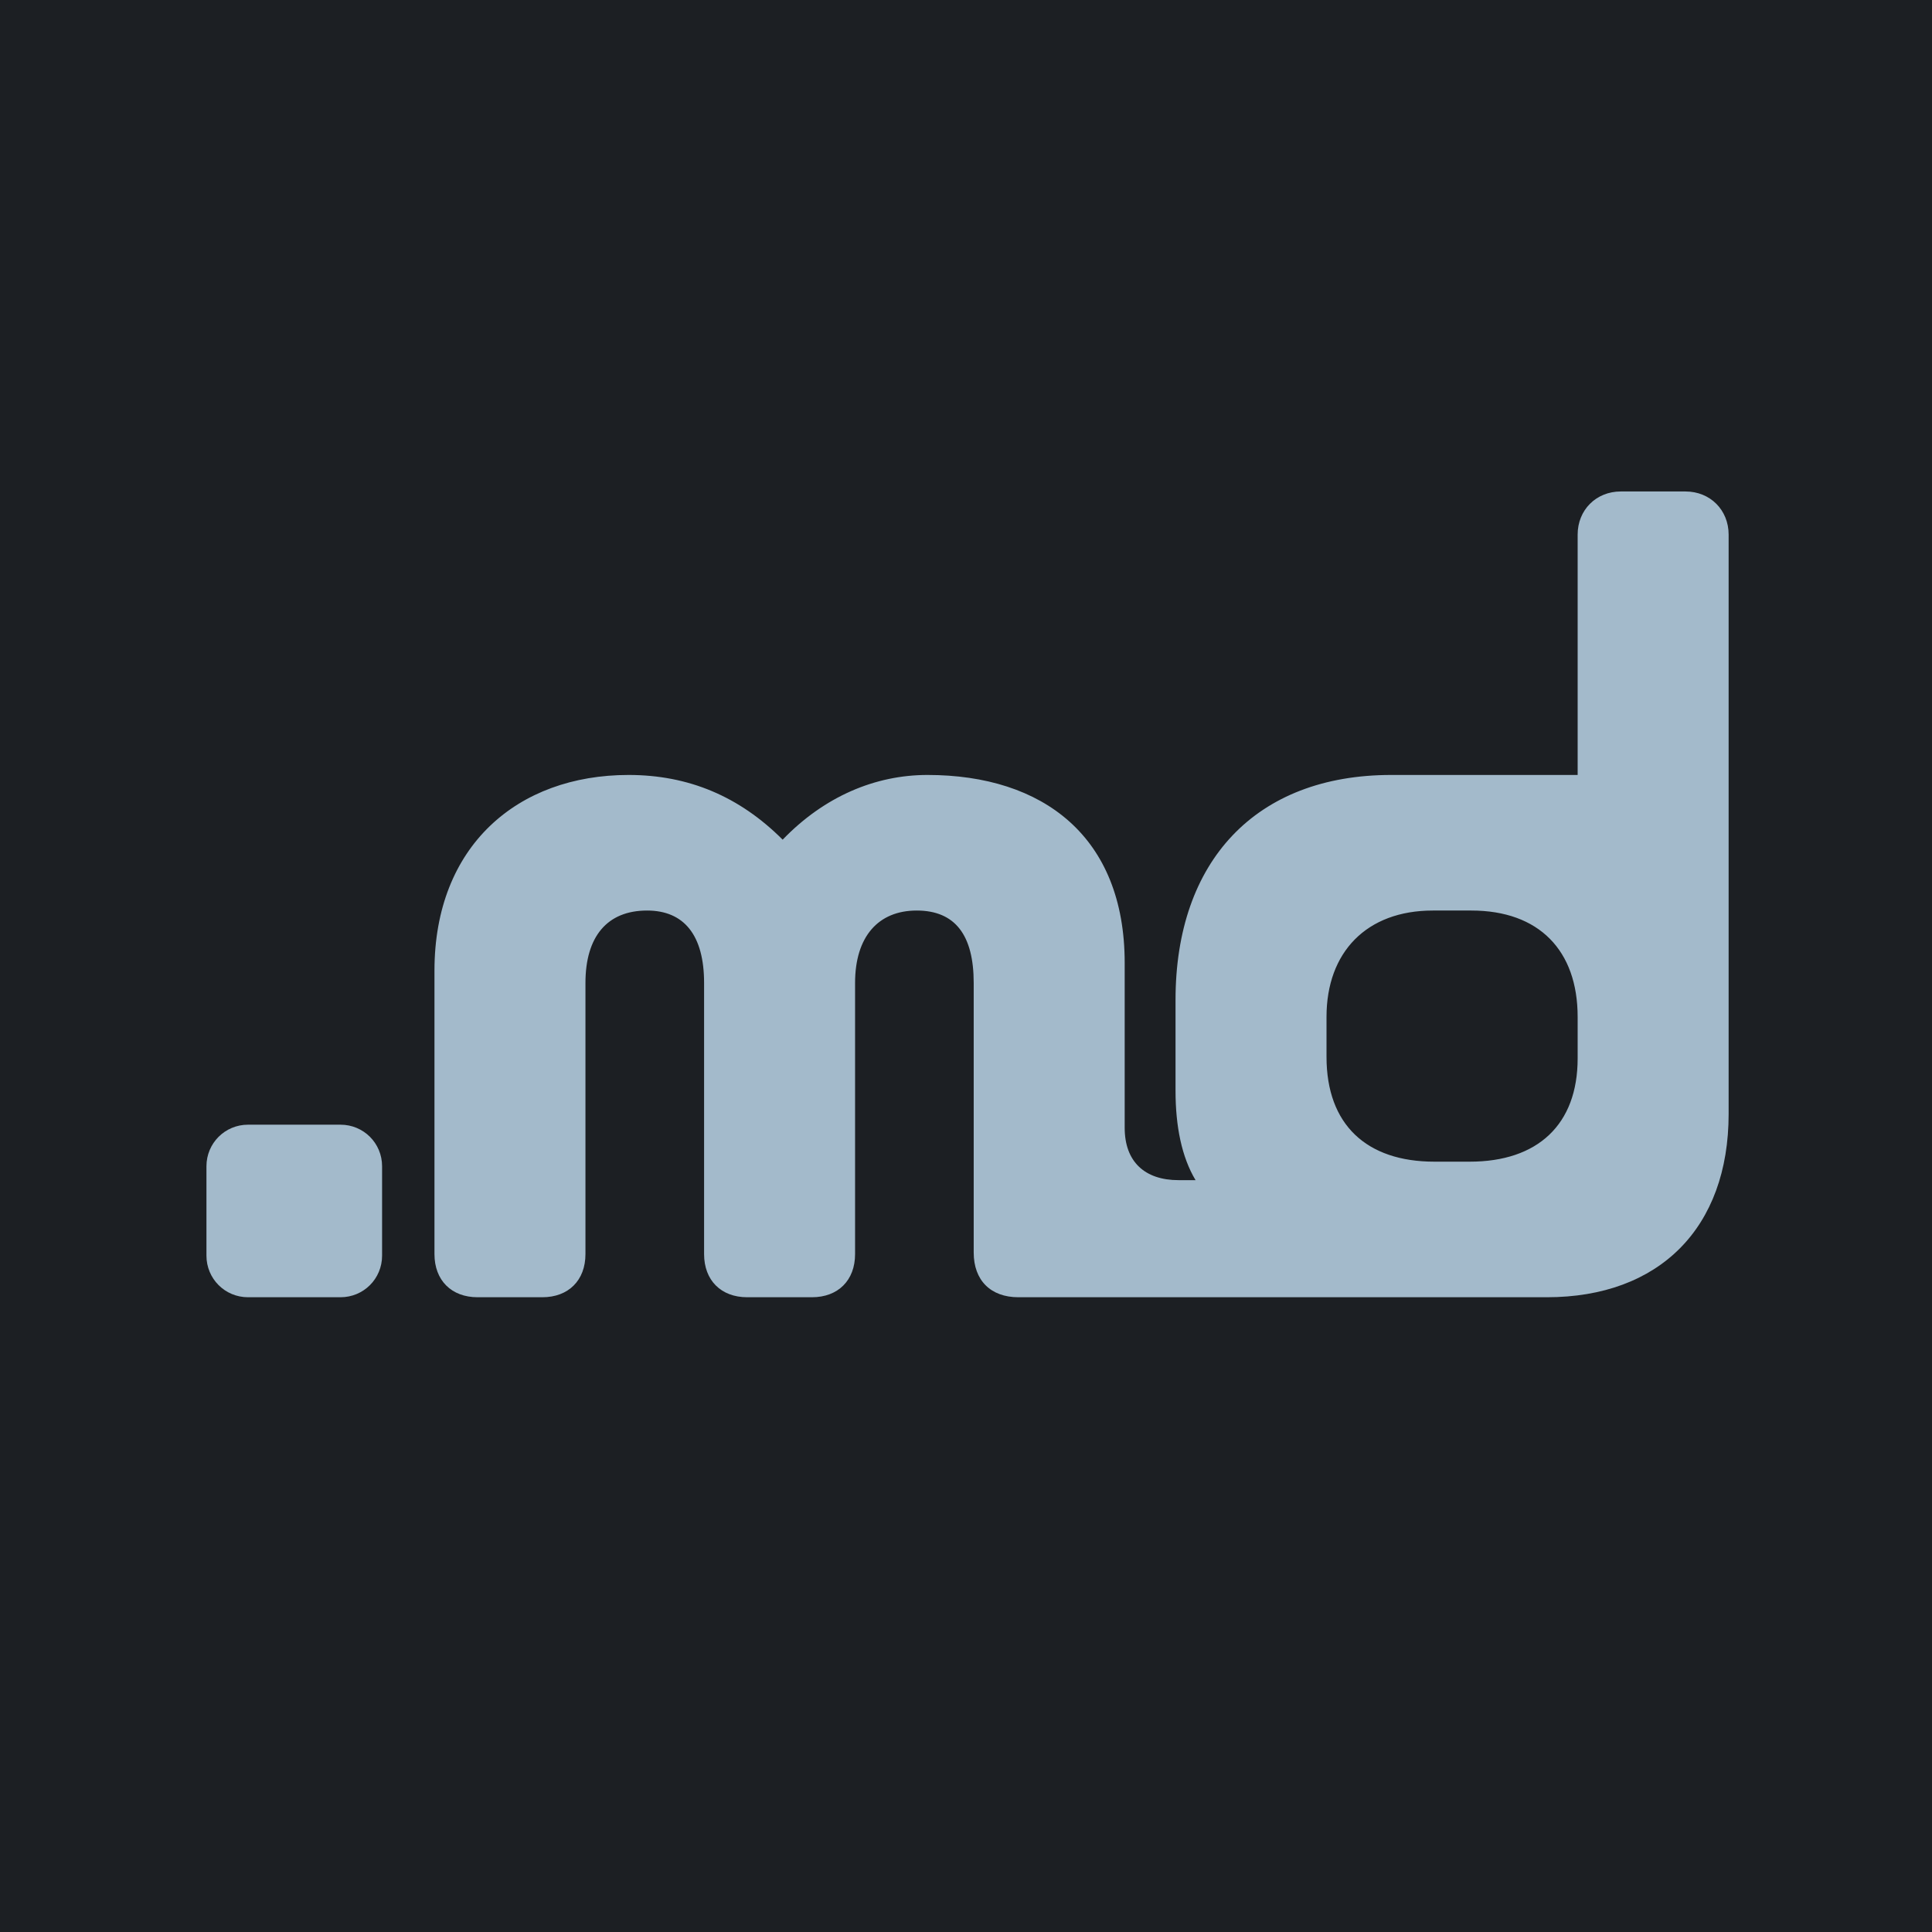
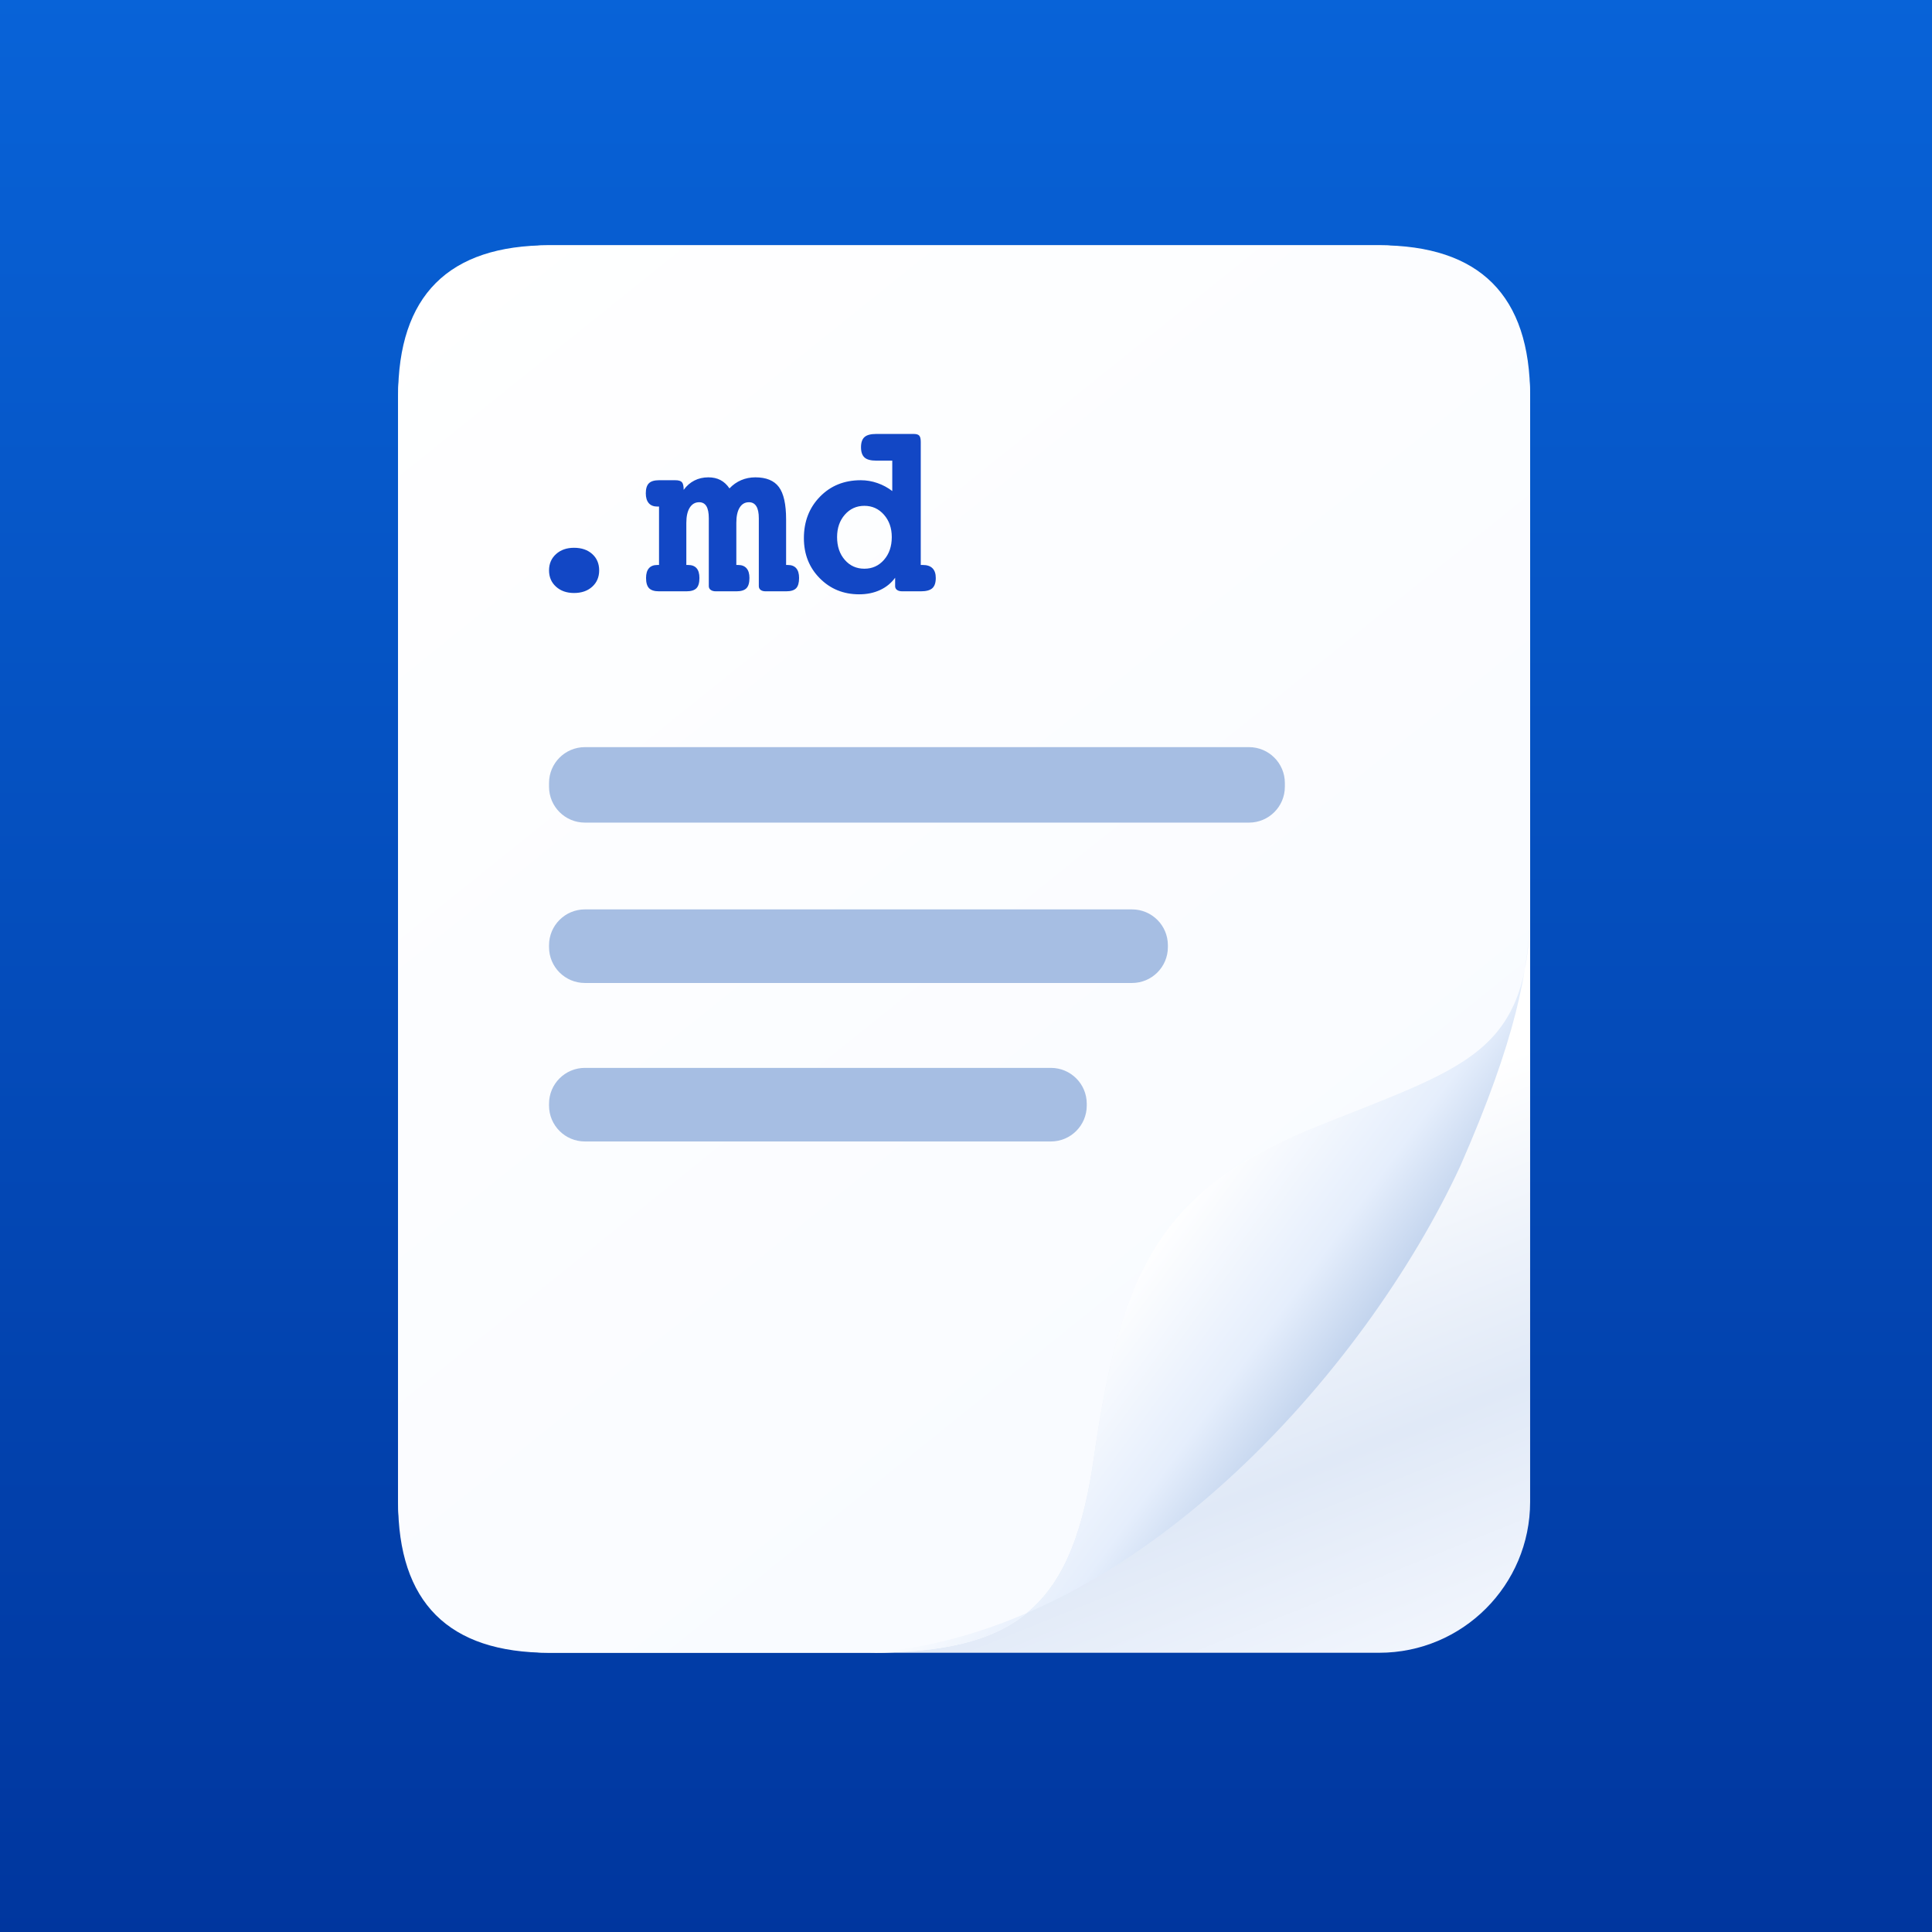
- <svg xmlns="http://www.w3.org/2000/svg" width="1024" height="1024" viewBox="0 0 1254 1254" role="img" aria-labelledby="title desc">
-   <rect x="0" y="0" width="1254" height="1254" fill="#1c1f23" />
-   <g fill="#a3bacb" fill-rule="evenodd">
-     <path id="period" d="M 161 730 H 221 C 236 730 248 742 248 757 V 815 C 248 830 236 842 221 842 H 161 C 146 842 134 830 134 815 V 757 C 134 742 146 730 161 730 Z" />
-     <path id="md-ligature" d="M 310 842 C 293 842 282 831 282 814 V 630 C 282 549 336 503 408 503 C 447 503 480 517 508 545 C 535 517 568 503 602 503 C 677 503 730 543 730 625 V 732 C 730 754 743 766 765 766 H 776 C 767 751 763 731 763 708 V 649 C 763 559 815 503 903 503 H 1024 V 347 C 1024 331 1036 319 1052 319 H 1094 C 1110 319 1122 331 1122 347 V 723 C 1122 797 1077 842 1004 842 H 661 C 643 842 632 831 632 813 V 638 C 632 607 620 591 595 591 C 570 591 555 608 555 638 V 814 C 555 831 544 842 527 842 H 485 C 468 842 457 831 457 814 V 638 C 457 607 444 591 420 591 C 394 591 380 608 380 638 V 814 C 380 831 369 842 352 842 Z M 930 591 C 887 591 861 618 861 660 V 686 C 861 730 887 754 931 754 H 954 C 998 754 1024 730 1024 687 V 660 C 1024 617 999 591 955 591 Z" />
+ <svg xmlns="http://www.w3.org/2000/svg" width="1024" height="1024" viewBox="0 0 1024 1024" role="img" aria-labelledby="title desc">
+   <rect x="0" y="0" width="1024" height="1024" fill="url(#brand-background)" />
+   <defs>
+     <linearGradient id="paper-face" x1="211" y1="130" x2="811" y2="876" gradientUnits="userSpaceOnUse">
+       <stop stop-color="#ffffff" />
+       <stop offset="1" stop-color="#f7faff" />
+     </linearGradient>
+     <linearGradient id="paper-back" x1="700" y1="600" x2="811" y2="876" gradientUnits="userSpaceOnUse">
+       <stop stop-color="#ffffff" />
+       <stop offset="0.55" stop-color="#e0e9f7" />
+       <stop offset="1" stop-color="#f5f8fe" />
+     </linearGradient>
+     <linearGradient id="paper-turn" x1="605" y1="665" x2="735" y2="760" gradientUnits="userSpaceOnUse">
+       <stop stop-color="#ffffff" />
+       <stop offset="0.48" stop-color="#e5eefc" />
+       <stop offset="1" stop-color="#9fb9de" />
+     </linearGradient>
+     <linearGradient id="brand-background" x1="0" y1="0" x2="0" y2="1">
+       <stop offset="0" stop-color="#0863d8" />
+       <stop offset="1" stop-color="#00369e" />
+     </linearGradient>
+   </defs>
+   <g id="paper">
+     <rect x="211" y="130" width="600" height="746" rx="80" fill="url(#paper-back)" />
+     <path d="M 291 130 H 731 Q 811 130 811 210 V 480 C 811 560 777 565 693 599 C 615 632 594 674 580 771 C 569 850 541 876 461 876 H 291 Q 211 876 211 796 V 210 Q 211 130 291 130 Z" fill="url(#paper-face)" />
+   </g>
+   <g id="content" fill="#1247c5">
+     <path id="markdown-extension" d="M 304.25 290.34 Q 310.24 290.34 313.91 293.65 Q 317.57 296.97 317.57 302.32 Q 317.57 307.61 313.91 310.95 Q 310.24 314.30 304.25 314.30 Q 298.39 314.30 294.70 310.95 Q 291.00 307.61 291.00 302.32 Q 291.00 297.03 294.70 293.69 Q 298.39 290.34 304.25 290.34 Z M 386.64 258.86 Q 389.32 256.00 392.82 254.50 Q 396.33 253.00 400.34 253.00 Q 409.01 253.00 412.83 258.13 Q 416.65 263.26 416.65 275.30 L 416.65 299.45 L 417.54 299.45 Q 420.54 299.45 422.04 301.21 Q 423.53 302.96 423.53 306.33 Q 423.53 310.16 421.97 311.78 Q 420.41 313.41 416.65 313.41 L 405.82 313.41 Q 404.10 313.41 403.14 312.67 Q 402.19 311.94 402.19 310.67 L 402.19 274.67 Q 402.19 270.40 400.85 268.29 Q 399.51 266.19 396.96 266.19 Q 393.78 266.19 392.03 269.03 Q 390.27 271.86 390.27 277.15 L 390.27 299.45 L 391.23 299.45 Q 394.16 299.45 395.69 301.21 Q 397.22 302.96 397.22 306.33 Q 397.22 310.16 395.63 311.78 Q 394.03 313.41 390.27 313.41 L 379.44 313.41 Q 377.72 313.41 376.70 312.67 Q 375.68 311.94 375.68 310.67 L 375.68 274.67 Q 375.68 270.40 374.41 268.29 Q 373.13 266.19 370.58 266.19 Q 367.40 266.19 365.58 269.06 Q 363.77 271.93 363.77 277.15 L 363.77 299.45 L 364.72 299.45 Q 367.72 299.45 369.21 301.17 Q 370.71 302.89 370.71 306.33 Q 370.71 310.16 369.12 311.78 Q 367.53 313.41 363.77 313.41 L 349.30 313.41 Q 345.61 313.41 344.01 311.75 Q 342.42 310.09 342.42 306.33 Q 342.42 302.96 343.92 301.21 Q 345.42 299.45 348.41 299.45 L 349.30 299.45 L 349.30 268.49 L 348.41 268.49 Q 345.42 268.49 343.85 266.67 Q 342.29 264.85 342.29 261.48 Q 342.29 257.78 343.92 256.16 Q 345.54 254.53 349.30 254.53 L 357.90 254.53 Q 360.52 254.53 361.44 255.58 Q 362.36 256.63 362.36 259.63 Q 364.72 256.38 368.04 254.69 Q 371.35 253.00 375.43 253.00 Q 379.12 253.00 381.86 254.44 Q 384.60 255.87 386.64 258.86 Z M 488.02 299.45 L 489.10 299.45 Q 492.54 299.45 494.26 301.21 Q 495.98 302.96 495.98 306.33 Q 495.98 310.09 494.17 311.75 Q 492.35 313.41 488.02 313.41 L 478.27 313.41 Q 476.42 313.41 475.43 312.67 Q 474.44 311.94 474.44 310.67 L 474.44 306.21 Q 471.32 310.48 466.42 312.74 Q 461.51 315.00 455.39 315.00 Q 442.90 315.00 434.49 306.49 Q 426.08 297.99 426.08 285.24 Q 426.08 271.99 434.59 263.26 Q 443.10 254.53 456.22 254.53 Q 460.75 254.53 465.05 256.03 Q 469.35 257.53 472.92 260.27 L 472.92 244.15 L 464.44 244.15 Q 460.04 244.15 458.20 242.46 Q 456.35 240.77 456.35 237.07 Q 456.35 233.31 458.20 231.66 Q 460.04 230.00 464.44 230.00 L 484.26 230.00 Q 486.42 230.00 487.22 230.89 Q 488.02 231.78 488.02 234.21 Z M 458.13 268.10 Q 451.89 268.10 447.78 272.79 Q 443.67 277.47 443.67 284.67 Q 443.67 292.06 447.75 296.74 Q 451.82 301.43 458.13 301.43 Q 464.44 301.43 468.55 296.71 Q 472.66 292.00 472.66 284.67 Q 472.66 277.53 468.52 272.82 Q 464.38 268.10 458.13 268.10 Z" />
+     <g fill="#a6bee3">
+       <rect x="291" y="396" width="390" height="40" rx="19" />
+       <rect x="291" y="482" width="328" height="39" rx="19" />
+       <rect x="291" y="566" width="285" height="39" rx="19" />
+     </g>
+   </g>
+   <g id="page-turn">
+     <path d="M 811 480 C 811 560 777 565 693 599 C 615 632 594 674 580 771 C 569 850 541 876 461 876 C 601 866 724 726 774 618 C 803 552 811 513 811 480 Z" fill="url(#paper-turn)" />
  </g>
</svg>
